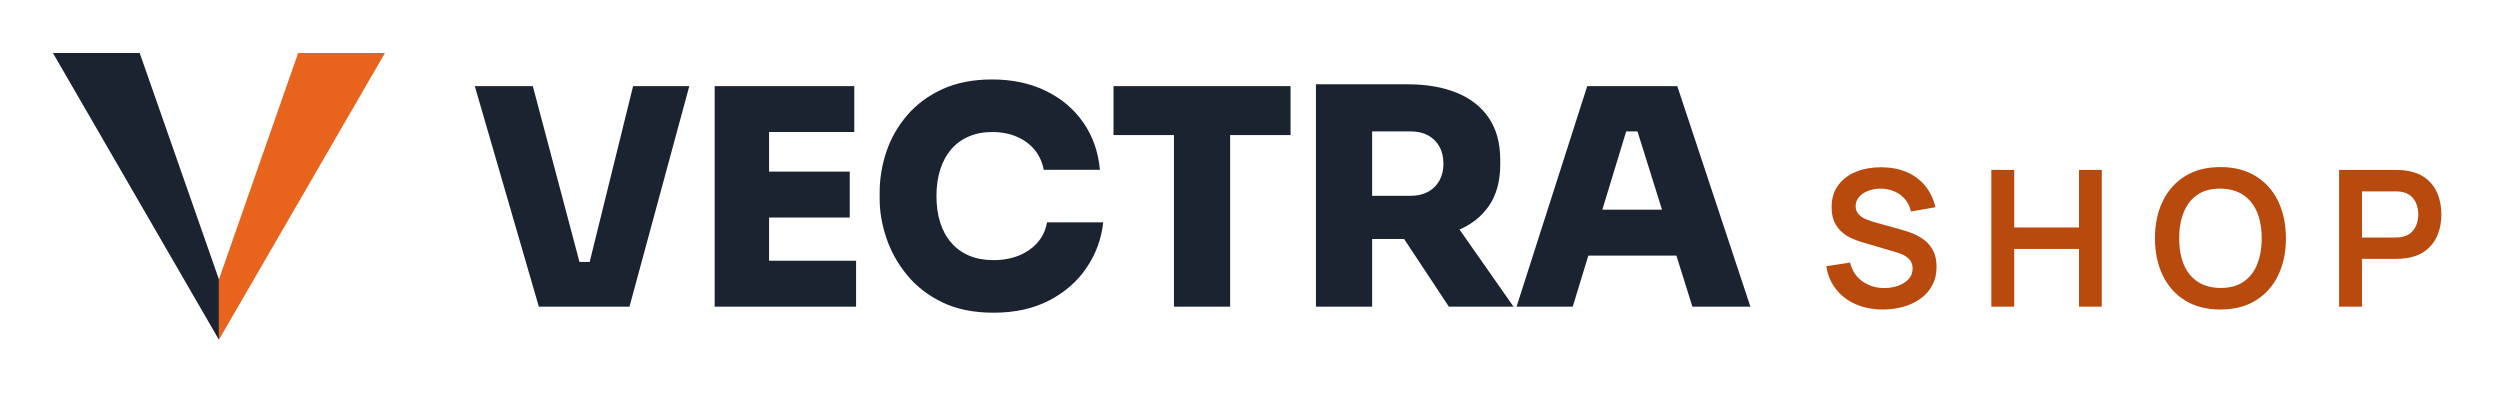
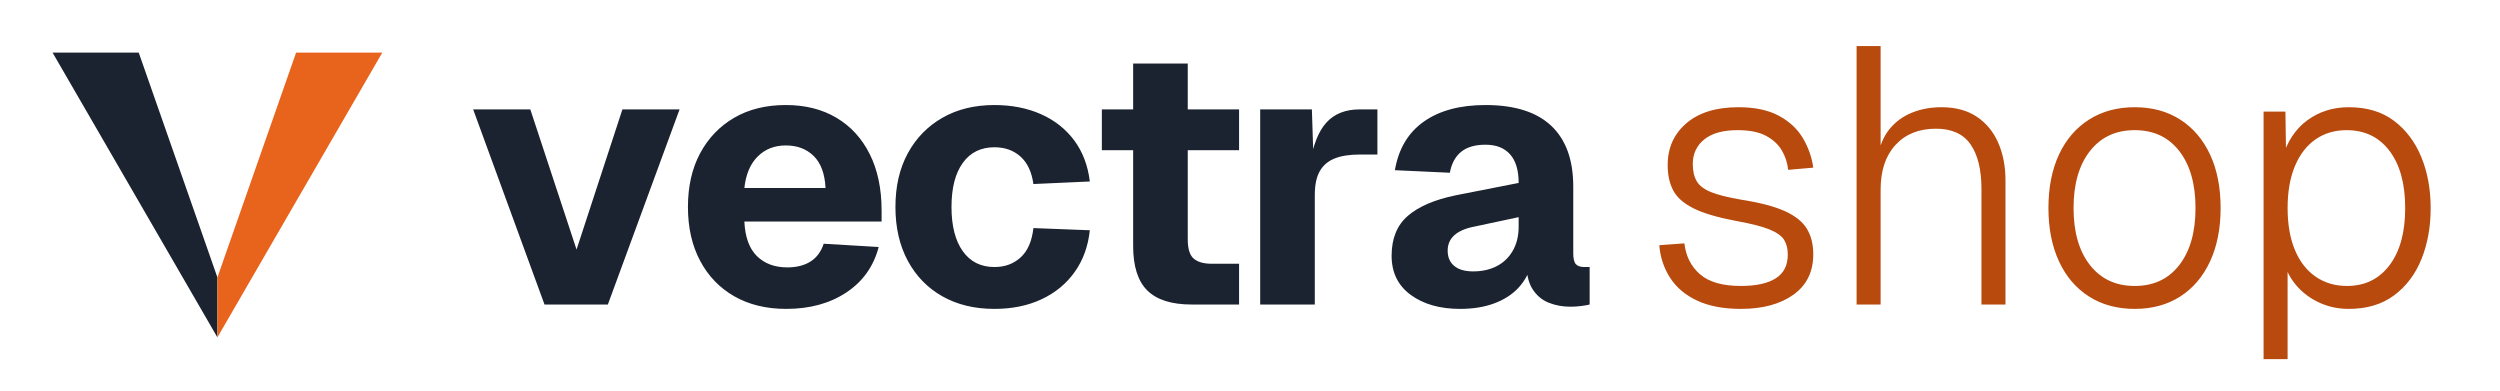
- <svg xmlns="http://www.w3.org/2000/svg" viewBox="0 0 1133.49 178.00" width="1133" height="178" role="img" aria-label="Vectra Shop">
+ <svg xmlns="http://www.w3.org/2000/svg" viewBox="0 0 1141.37 178.00" width="1141" height="178" role="img" aria-label="Vectra Shop">
  <polygon fill="#1B2330" points="24.00,24.00 63.34,24.00 99.26,126.63 99.26,154.00" />
  <polygon fill="#E8641C" points="174.53,24.00 135.18,24.00 99.26,126.63 99.26,154.00" />
-   <path fill="#1B2330" transform="translate(212.53,139.00)" d="M31.781 0.0 2.74 -100.0H29.041L50.822 -17.945L46.027 -20.274H59.178L54.247 -17.945L74.521 -100.0H100.0L72.877 0.0ZM111.507 0.0V-100.0H136.164V0.0ZM133.425 0.0V-20.822H175.616V0.0ZM133.425 -40.411V-61.233H172.74V-40.411ZM133.425 -79.178V-100.0H174.795V-79.178ZM237.945 2.74Q224.384 2.74 214.658 -1.986Q204.932 -6.712 198.63 -14.452Q192.329 -22.192 189.315 -31.233Q186.301 -40.274 186.301 -48.767V-51.781Q186.301 -61.233 189.384 -70.342Q192.466 -79.452 198.836 -86.849Q205.205 -94.247 214.795 -98.63Q224.384 -103.014 237.26 -103.014Q250.959 -103.014 261.575 -97.877Q272.192 -92.74 278.63 -83.493Q285.068 -74.247 286.164 -62.055H260.685Q259.726 -67.26 256.575 -71.096Q253.425 -74.932 248.493 -77.055Q243.562 -79.178 237.26 -79.178Q231.37 -79.178 226.644 -77.123Q221.918 -75.068 218.699 -71.301Q215.479 -67.534 213.767 -62.192Q212.055 -56.849 212.055 -50.137Q212.055 -43.425 213.767 -38.082Q215.479 -32.74 218.836 -28.904Q222.192 -25.068 226.986 -23.082Q231.781 -21.096 237.945 -21.096Q247.534 -21.096 254.178 -25.753Q260.822 -30.411 262.192 -38.219H287.671Q286.438 -26.986 280.137 -17.671Q273.836 -8.356 263.151 -2.808Q252.466 2.74 237.945 2.74ZM319.726 0.0V-80.548H345.205V0.0ZM292.329 -77.808V-100.0H372.603V-77.808ZM384.11 0.0V-100.822H409.589V0.0ZM444.384 0.0 416.301 -42.466H443.973L473.699 0.0ZM403.151 -30.685V-50.274H427.123Q431.644 -50.274 434.932 -52.055Q438.219 -53.836 440.068 -57.123Q441.918 -60.411 441.918 -64.795Q441.918 -69.315 440.068 -72.603Q438.219 -75.89 434.932 -77.671Q431.644 -79.452 427.123 -79.452H403.151V-100.822H425.616Q438.63 -100.822 448.082 -96.918Q457.534 -93.014 462.603 -85.411Q467.671 -77.808 467.671 -66.575V-64.384Q467.671 -53.151 462.534 -45.685Q457.397 -38.219 448.014 -34.452Q438.63 -30.685 425.616 -30.685ZM475.068 0.0 507.123 -100.0H547.945L581.096 0.0H554.795L529.041 -82.192L536.301 -79.452H518.219L525.616 -82.192L500.548 0.0ZM501.233 -23.151 508.904 -43.973H546.849L554.521 -23.151Z" />
-   <path fill="#B84A0D" transform="translate(824.72,139.00)" d="M28.976 1.292Q22.174 1.292 16.727 -1.076Q11.281 -3.444 7.772 -7.858Q4.263 -12.271 3.315 -18.342L14.079 -19.978Q15.457 -14.467 19.741 -11.453Q24.025 -8.439 29.622 -8.439Q32.938 -8.439 35.865 -9.472Q38.793 -10.506 40.623 -12.486Q42.453 -14.467 42.453 -17.351Q42.453 -18.643 42.022 -19.741Q41.592 -20.839 40.752 -21.7Q39.913 -22.561 38.599 -23.272Q37.286 -23.982 35.564 -24.499L19.547 -29.235Q17.481 -29.837 15.091 -30.849Q12.701 -31.861 10.57 -33.648Q8.439 -35.435 7.083 -38.212Q5.726 -40.989 5.726 -45.079Q5.726 -51.064 8.762 -55.133Q11.797 -59.201 16.942 -61.225Q22.087 -63.249 28.374 -63.206Q34.746 -63.163 39.74 -61.031Q44.735 -58.9 48.093 -54.853Q51.451 -50.806 52.829 -45.079L41.678 -43.142Q40.989 -46.414 39.03 -48.717Q37.071 -51.021 34.251 -52.226Q31.431 -53.432 28.244 -53.518Q25.144 -53.561 22.497 -52.592Q19.849 -51.624 18.234 -49.815Q16.619 -48.007 16.619 -45.596Q16.619 -43.314 17.997 -41.872Q19.375 -40.429 21.42 -39.59Q23.465 -38.75 25.575 -38.19L36.683 -35.09Q38.965 -34.487 41.807 -33.454Q44.649 -32.421 47.275 -30.569Q49.901 -28.718 51.602 -25.704Q53.303 -22.69 53.303 -18.04Q53.303 -13.218 51.301 -9.58Q49.299 -5.942 45.897 -3.531Q42.496 -1.119 38.126 0.086Q33.756 1.292 28.976 1.292ZM78.146 0.0V-62.0H88.522V-35.908H117.886V-62.0H128.219V0.0H117.886V-26.178H88.522V0.0ZM181.996 1.292Q172.696 1.292 166.065 -2.777Q159.435 -6.846 155.883 -14.122Q152.331 -21.399 152.331 -31.0Q152.331 -40.601 155.883 -47.878Q159.435 -55.154 166.065 -59.223Q172.696 -63.292 181.996 -63.292Q191.296 -63.292 197.948 -59.223Q204.6 -55.154 208.152 -47.878Q211.704 -40.601 211.704 -31.0Q211.704 -21.399 208.152 -14.122Q204.6 -6.846 197.948 -2.777Q191.296 1.292 181.996 1.292ZM181.996 -8.482Q188.239 -8.439 192.394 -11.238Q196.549 -14.036 198.637 -19.117Q200.725 -24.197 200.725 -31.0Q200.725 -37.803 198.637 -42.819Q196.549 -47.835 192.394 -50.633Q188.239 -53.432 181.996 -53.518Q175.753 -53.561 171.619 -50.763Q167.486 -47.964 165.398 -42.883Q163.31 -37.803 163.31 -31.0Q163.31 -24.197 165.376 -19.181Q167.443 -14.165 171.598 -11.367Q175.753 -8.568 181.996 -8.482ZM235.815 0.0V-62.0H261.433Q262.337 -62.0 263.758 -61.935Q265.179 -61.871 266.385 -61.656Q271.767 -60.837 275.276 -58.082Q278.785 -55.326 280.485 -51.128Q282.186 -46.931 282.186 -41.807Q282.186 -36.726 280.464 -32.528Q278.742 -28.331 275.233 -25.575Q271.724 -22.819 266.385 -22.001Q265.179 -21.829 263.737 -21.743Q262.294 -21.657 261.433 -21.657H246.192V0.0ZM246.192 -31.344H261.003Q261.864 -31.344 262.94 -31.431Q264.017 -31.517 264.921 -31.775Q267.504 -32.421 268.99 -34.057Q270.475 -35.693 271.099 -37.76Q271.724 -39.826 271.724 -41.807Q271.724 -43.788 271.099 -45.876Q270.475 -47.964 268.99 -49.6Q267.504 -51.236 264.921 -51.882Q264.017 -52.14 262.94 -52.205Q261.864 -52.269 261.003 -52.269H246.192Z" />
+   <path fill="#1B2330" transform="translate(212.53,139.00)" d="M36.065 0.0 3.49 -89.082H29.583L50.69 -25.096L71.631 -89.082H97.724L64.983 0.0ZM146.42 1.994Q132.792 1.994 122.737 -3.739Q112.682 -9.473 107.114 -19.944Q101.546 -30.414 101.546 -44.541Q101.546 -58.668 107.114 -69.055Q112.682 -79.442 122.654 -85.259Q132.625 -91.076 146.254 -91.076Q159.549 -91.076 169.355 -85.259Q179.161 -79.442 184.562 -68.639Q189.963 -57.837 189.963 -42.879V-37.893H127.307Q127.806 -27.256 133.041 -22.104Q138.276 -16.952 146.918 -16.952Q153.234 -16.952 157.472 -19.611Q161.71 -22.27 163.538 -27.755L188.634 -26.259Q185.144 -12.963 173.842 -5.485Q162.541 1.994 146.42 1.994ZM127.307 -53.183H164.369Q163.87 -62.989 158.968 -67.808Q154.065 -72.628 146.254 -72.628Q138.442 -72.628 133.373 -67.559Q128.304 -62.49 127.307 -53.183ZM241.485 1.994Q227.856 1.994 217.718 -3.739Q207.58 -9.473 201.93 -19.944Q196.279 -30.414 196.279 -44.541Q196.279 -58.668 201.93 -69.055Q207.58 -79.442 217.718 -85.259Q227.856 -91.076 241.485 -91.076Q253.285 -91.076 262.675 -86.921Q272.065 -82.766 277.882 -74.955Q283.699 -67.144 285.028 -56.175L259.268 -55.011Q258.104 -63.321 253.368 -67.559Q248.631 -71.797 241.485 -71.797Q232.177 -71.797 227.025 -64.651Q221.873 -57.504 221.873 -44.541Q221.873 -31.577 227.025 -24.348Q232.177 -17.118 241.485 -17.118Q248.631 -17.118 253.451 -21.523Q258.27 -25.927 259.268 -34.901L285.028 -33.904Q283.865 -22.935 278.131 -14.875Q272.397 -6.814 263.007 -2.41Q253.617 1.994 241.485 1.994ZM331.563 0.0Q317.769 0.0 311.287 -6.399Q304.806 -12.797 304.806 -26.758V-110.023H329.735V-29.749Q329.735 -23.268 332.477 -20.941Q335.22 -18.614 340.704 -18.614H353.169V0.0ZM290.513 -70.468V-89.082H353.169V-70.468ZM362.808 0.0V-89.082H386.408L387.239 -63.155L385.411 -63.654Q387.572 -77.115 393.056 -83.099Q398.541 -89.082 408.18 -89.082H416.324V-68.473H408.18Q401.2 -68.473 396.713 -66.645Q392.225 -64.817 389.982 -60.828Q387.738 -56.839 387.738 -50.025V0.0ZM454.051 1.994Q440.256 1.994 431.531 -4.404Q422.806 -10.803 422.806 -22.27Q422.806 -34.07 430.201 -40.469Q437.597 -46.868 452.056 -49.859L480.808 -55.51Q480.808 -64.152 476.903 -68.556Q472.997 -72.961 465.685 -72.961Q458.538 -72.961 454.549 -69.72Q450.561 -66.479 449.397 -60.163L424.301 -61.327Q426.794 -75.952 437.514 -83.514Q448.234 -91.076 465.685 -91.076Q485.628 -91.076 495.683 -81.603Q505.738 -72.13 505.738 -53.848V-23.434Q505.738 -19.611 506.985 -18.365Q508.231 -17.118 510.724 -17.118H513.217V0.0Q512.054 0.332 509.477 0.665Q506.901 0.997 504.408 0.997Q499.09 0.997 494.52 -0.831Q489.949 -2.659 487.124 -7.063Q484.299 -11.468 484.299 -19.611L486.459 -17.949Q484.797 -11.966 480.559 -7.479Q476.321 -2.992 469.59 -0.499Q462.859 1.994 454.051 1.994ZM460.034 -15.124Q466.183 -15.124 470.837 -17.534Q475.49 -19.944 478.149 -24.597Q480.808 -29.251 480.808 -35.566V-39.887L460.532 -35.566Q454.549 -34.403 451.475 -31.661Q448.4 -28.918 448.4 -24.597Q448.4 -20.11 451.392 -17.617Q454.383 -15.124 460.034 -15.124Z" />
+   <path fill="#B84A0D" transform="translate(749.90,139.00)" d="M44.873 1.994Q33.073 1.994 25.013 -1.745Q16.952 -5.485 12.631 -12.132Q8.31 -18.78 7.645 -27.09L19.113 -27.921Q20.11 -19.113 26.259 -13.794Q32.408 -8.476 44.873 -8.476Q55.344 -8.476 60.828 -11.966Q66.313 -15.456 66.313 -22.769Q66.313 -26.758 64.651 -29.5Q62.989 -32.242 57.837 -34.32Q52.685 -36.397 42.38 -38.225Q30.082 -40.552 23.351 -43.876Q16.62 -47.2 14.044 -52.02Q11.468 -56.839 11.468 -63.654Q11.468 -75.454 20.027 -82.766Q28.586 -90.079 43.71 -90.079Q55.011 -90.079 62.241 -86.173Q69.47 -82.268 73.21 -75.952Q76.949 -69.637 77.946 -62.49L66.479 -61.493Q65.98 -66.313 63.57 -70.385Q61.161 -74.456 56.341 -77.032Q51.521 -79.608 43.377 -79.608Q33.406 -79.608 28.17 -75.37Q22.935 -71.132 22.935 -64.152Q22.935 -59.332 24.763 -56.258Q26.592 -53.183 31.411 -51.272Q36.231 -49.361 45.039 -47.865Q57.837 -45.87 64.983 -42.63Q72.13 -39.389 75.038 -34.569Q77.946 -29.749 77.946 -22.935Q77.946 -10.969 68.889 -4.487Q59.831 1.994 44.873 1.994ZM97.724 0.0V-118.0H108.693V-67.144L107.363 -67.31Q108.693 -75.121 112.765 -80.107Q116.837 -85.093 122.986 -87.586Q129.135 -90.079 136.448 -90.079Q146.087 -90.079 152.569 -85.758Q159.051 -81.437 162.375 -73.875Q165.699 -66.313 165.699 -56.673V0.0H154.73V-52.685Q154.73 -65.98 149.744 -73.127Q144.758 -80.273 133.955 -80.273Q122.321 -80.273 115.507 -72.877Q108.693 -65.482 108.693 -52.518V0.0ZM224.699 1.994Q212.732 1.994 203.841 -3.656Q194.949 -9.307 190.13 -19.694Q185.31 -30.082 185.31 -44.042Q185.31 -58.169 190.13 -68.473Q194.949 -78.777 203.841 -84.428Q212.732 -90.079 224.699 -90.079Q236.665 -90.079 245.473 -84.428Q254.282 -78.777 259.101 -68.473Q263.921 -58.169 263.921 -44.042Q263.921 -30.082 259.101 -19.694Q254.282 -9.307 245.473 -3.656Q236.665 1.994 224.699 1.994ZM224.699 -8.476Q237.662 -8.476 245.058 -18.032Q252.454 -27.589 252.454 -44.042Q252.454 -60.496 245.058 -70.052Q237.662 -79.608 224.699 -79.608Q211.735 -79.608 204.256 -70.052Q196.777 -60.496 196.777 -44.042Q196.777 -27.589 204.256 -18.032Q211.735 -8.476 224.699 -8.476ZM283.532 24.93V-88.085H293.504L293.837 -65.814L292.008 -66.645Q295.332 -78.113 303.476 -84.096Q311.62 -90.079 322.423 -90.079Q334.887 -90.079 343.114 -83.846Q351.341 -77.614 355.579 -67.227Q359.817 -56.839 359.817 -44.042Q359.817 -31.245 355.662 -20.858Q351.507 -10.47 343.197 -4.238Q334.887 1.994 322.423 1.994Q315.11 1.994 308.877 -0.914Q302.645 -3.823 298.407 -8.808Q294.169 -13.794 292.673 -20.11L294.501 -22.27V24.93ZM321.592 -8.476Q333.89 -8.476 341.037 -17.949Q348.183 -27.423 348.183 -44.042Q348.183 -60.662 341.037 -70.135Q333.89 -79.608 321.425 -79.608Q313.282 -79.608 307.215 -75.37Q301.149 -71.132 297.825 -63.155Q294.501 -55.177 294.501 -44.042Q294.501 -32.907 297.825 -24.93Q301.149 -16.952 307.299 -12.714Q313.448 -8.476 321.592 -8.476Z" />
</svg>
